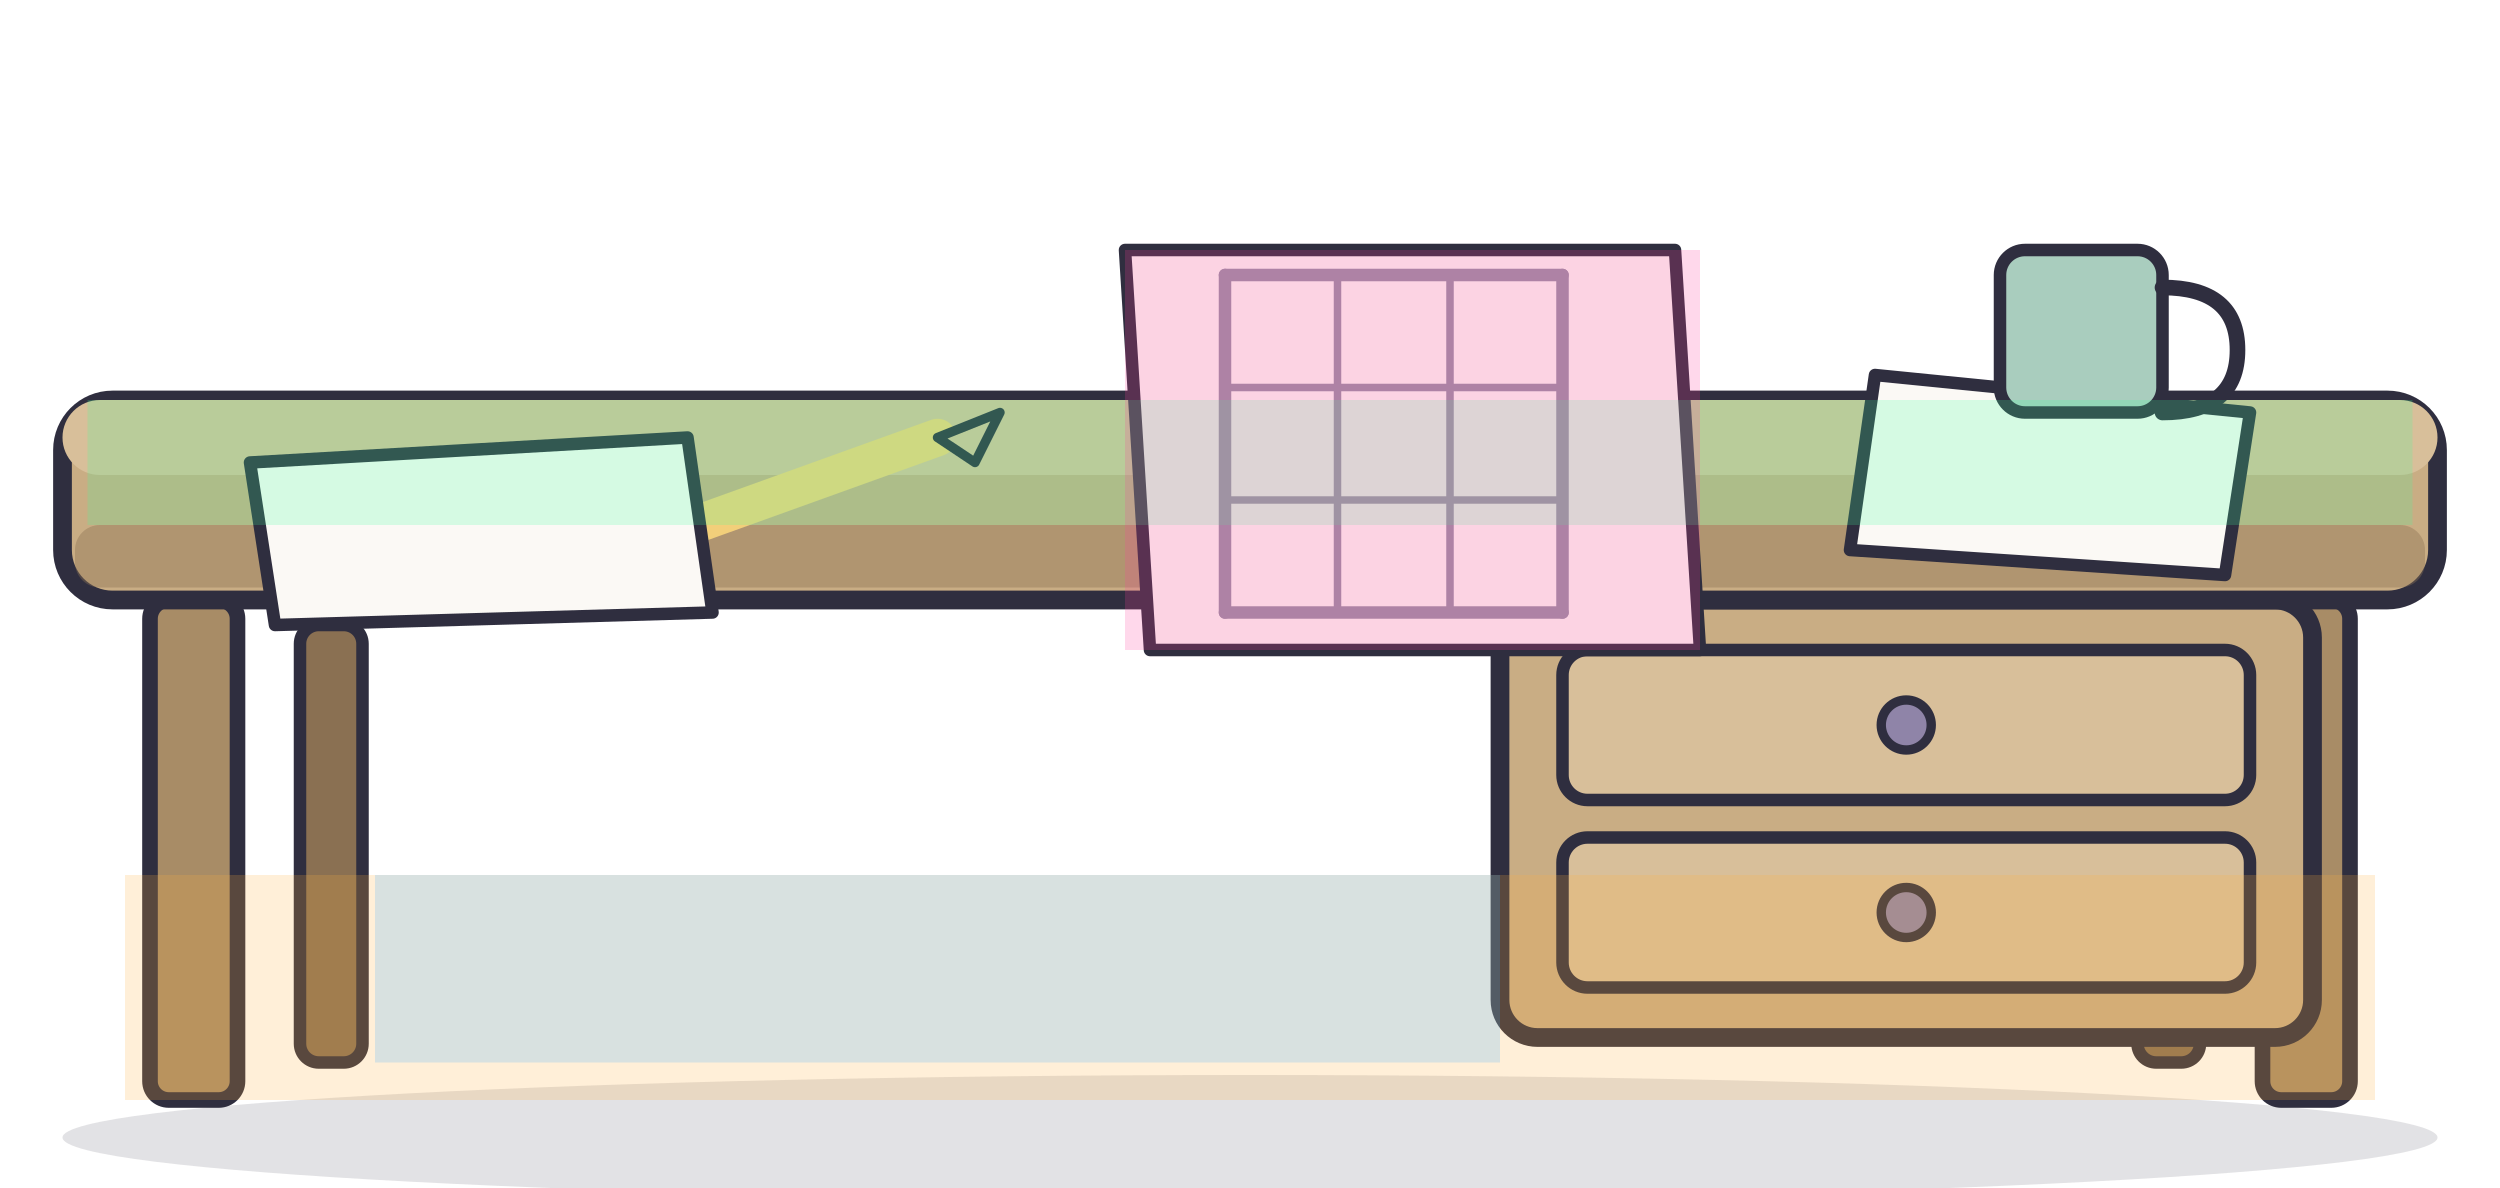
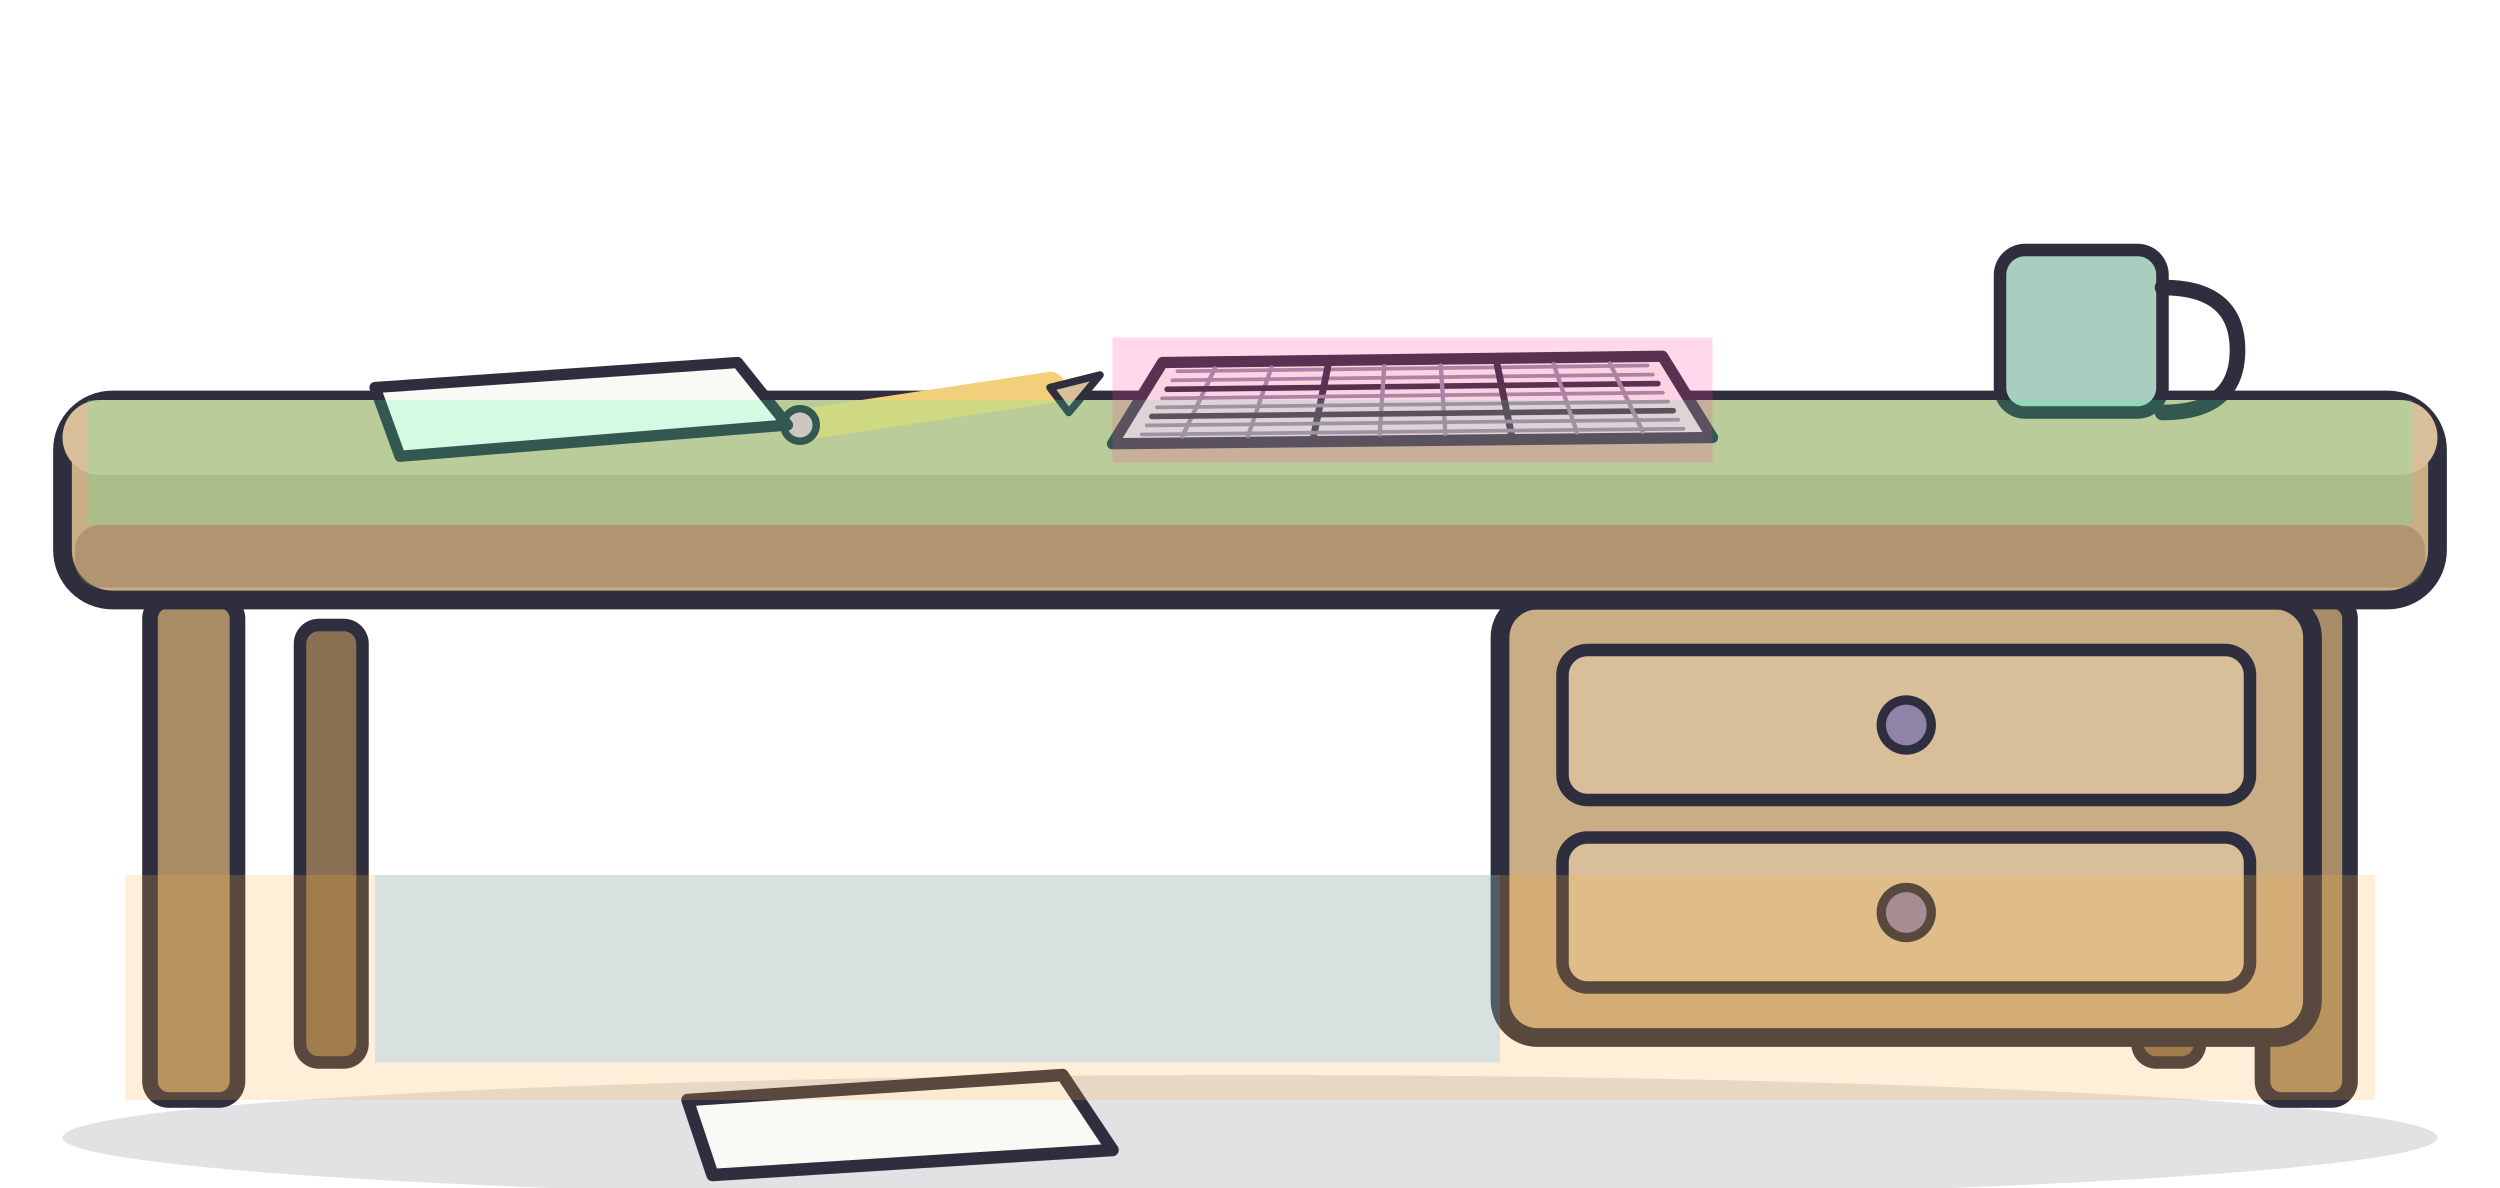
<svg xmlns="http://www.w3.org/2000/svg" viewBox="0 0 400 190" width="400" height="190">
  <g id="stín">
    <ellipse cx="200" cy="182" rx="190" ry="10" fill="#2F2E3F" stroke="none" opacity="0.14" />
  </g>
  <g id="nohy">
    <rect x="24" y="96" width="14" height="80" rx="3" fill="#A88C66" stroke="#2F2E3F" stroke-width="2.5" stroke-linejoin="round" stroke-linecap="round" />
    <rect x="362" y="96" width="14" height="80" rx="3" fill="#A88C66" stroke="#2F2E3F" stroke-width="2.5" stroke-linejoin="round" stroke-linecap="round" />
    <rect x="48" y="100" width="10" height="70" rx="3" fill="#8A7052" stroke="#2F2E3F" stroke-width="2" stroke-linejoin="round" stroke-linecap="round" />
    <rect x="342" y="100" width="10" height="70" rx="3" fill="#8A7052" stroke="#2F2E3F" stroke-width="2" stroke-linejoin="round" stroke-linecap="round" />
  </g>
  <g id="zásuvky">
    <rect x="240" y="96" width="130" height="70" rx="6" fill="#C9AD84" stroke="#2F2E3F" stroke-width="3" stroke-linejoin="round" stroke-linecap="round" />
    <rect x="250" y="104" width="110" height="24" rx="4" fill="#D8BF9A" stroke="#2F2E3F" stroke-width="2" stroke-linejoin="round" stroke-linecap="round" />
    <rect x="250" y="134" width="110" height="24" rx="4" fill="#D8BF9A" stroke="#2F2E3F" stroke-width="2" stroke-linejoin="round" stroke-linecap="round" />
    <circle cx="305" cy="116" r="4" fill="#8F84A8" stroke="#2F2E3F" stroke-width="1.5" stroke-linejoin="round" stroke-linecap="round" />
    <circle cx="305" cy="146" r="4" fill="#8F84A8" stroke="#2F2E3F" stroke-width="1.5" stroke-linejoin="round" stroke-linecap="round" />
  </g>
  <g id="deska">
    <rect x="10" y="64" width="380" height="32" rx="8" fill="#C9AD84" stroke="#2F2E3F" stroke-width="3" stroke-linejoin="round" stroke-linecap="round" />
    <rect x="10" y="64" width="380" height="12" rx="6" fill="#D8BF9A" stroke="none" />
    <rect x="12" y="84" width="376" height="10" rx="4" fill="#8A7052" stroke="none" opacity="0.4" />
  </g>
  <g id="papír">
-     <path d="M 180 40 L 268 40 L 272 104 L 184 104 Z" fill="#FBF9F5" stroke="#2F2E3F" stroke-width="2" stroke-linejoin="round" stroke-linecap="round" />
-     <path d="M 196 44 L 196 98" stroke="#9A94A8" stroke-width="2" stroke-linejoin="round" stroke-linecap="round" />
-     <path d="M 196 44 L 250 44" stroke="#9A94A8" stroke-width="2" stroke-linejoin="round" stroke-linecap="round" />
-     <path d="M 214 44 L 214 98" stroke="#9A94A8" stroke-width="1.2" stroke-linejoin="round" stroke-linecap="round" />
-     <path d="M 196 62 L 250 62" stroke="#9A94A8" stroke-width="1.2" stroke-linejoin="round" stroke-linecap="round" />
-     <path d="M 232 44 L 232 98" stroke="#9A94A8" stroke-width="1.2" stroke-linejoin="round" stroke-linecap="round" />
-     <path d="M 196 80 L 250 80" stroke="#9A94A8" stroke-width="1.2" stroke-linejoin="round" stroke-linecap="round" />
-     <path d="M 250 44 L 250 98" stroke="#9A94A8" stroke-width="2" stroke-linejoin="round" stroke-linecap="round" />
-     <path d="M 196 98 L 250 98" stroke="#9A94A8" stroke-width="2" stroke-linejoin="round" stroke-linecap="round" />
+     <path d="M 186 58 L 266 57 L 274 70 L 178 71 Z" fill="#FBF9F5" stroke="#2F2E3F" stroke-width="1.8" stroke-linejoin="round" stroke-linecap="round" />
+     <path d="M 194.39 58.93 L 189.16 69.85" stroke="#9A94A8" stroke-width="0.7" stroke-linejoin="round" stroke-linecap="round" />
+     <path d="M 188.38 59.4 L 263.62 58.48" stroke="#9A94A8" stroke-width="0.6" stroke-linejoin="round" stroke-linecap="round" />
+     <path d="M 203.42 58.82 L 199.69 69.74" stroke="#9A94A8" stroke-width="0.7" stroke-linejoin="round" stroke-linecap="round" />
+     <path d="M 187.56 60.85 L 264.44 59.93" stroke="#9A94A8" stroke-width="0.6" stroke-linejoin="round" stroke-linecap="round" />
+     <path d="M 212.45 58.71 L 210.21 69.63" stroke="#2F2E3F" stroke-width="1.1" stroke-linejoin="round" stroke-linecap="round" />
+     <path d="M 186.75 62.29 L 265.25 61.37" stroke="#2F2E3F" stroke-width="0.9" stroke-linejoin="round" stroke-linecap="round" />
+     <path d="M 221.48 58.6 L 220.74 69.52" stroke="#9A94A8" stroke-width="0.7" stroke-linejoin="round" stroke-linecap="round" />
+     <path d="M 185.93 63.74 L 266.07 62.82" stroke="#9A94A8" stroke-width="0.6" stroke-linejoin="round" stroke-linecap="round" />
+     <path d="M 230.52 58.48 L 231.26 69.4" stroke="#9A94A8" stroke-width="0.7" stroke-linejoin="round" stroke-linecap="round" />
+     <path d="M 185.11 65.18 L 266.89 64.26" stroke="#9A94A8" stroke-width="0.6" stroke-linejoin="round" stroke-linecap="round" />
+     <path d="M 239.55 58.37 L 241.79 69.29" stroke="#2F2E3F" stroke-width="1.1" stroke-linejoin="round" stroke-linecap="round" />
+     <path d="M 184.29 66.63 L 267.71 65.71" stroke="#2F2E3F" stroke-width="0.9" stroke-linejoin="round" stroke-linecap="round" />
+     <path d="M 248.58 58.26 L 252.31 69.18" stroke="#9A94A8" stroke-width="0.7" stroke-linejoin="round" stroke-linecap="round" />
+     <path d="M 183.48 68.07 L 268.52 67.15" stroke="#9A94A8" stroke-width="0.6" stroke-linejoin="round" stroke-linecap="round" />
+     <path d="M 257.61 58.15 L 262.84 69.07" stroke="#9A94A8" stroke-width="0.7" stroke-linejoin="round" stroke-linecap="round" />
+     <path d="M 182.66 69.52 L 269.34 68.6" stroke="#9A94A8" stroke-width="0.6" stroke-linejoin="round" stroke-linecap="round" />
  </g>
  <g id="tužka">
-     <path d="M 100 88 L 150 70" fill="none" stroke="#F2CF7A" stroke-width="6" stroke-linejoin="round" stroke-linecap="round" />
-     <path d="M 150 70 l 10 -4 l -4 8 Z" fill="#D8BF9A" stroke="#2F2E3F" stroke-width="1.5" stroke-linejoin="round" stroke-linecap="round" />
-     <circle cx="100" cy="88" r="3" fill="#F3B9C8" stroke="#2F2E3F" stroke-width="1.5" stroke-linejoin="round" stroke-linecap="round" />
+     <path d="M 128 68 L 168 62" fill="none" stroke="#F2CF7A" stroke-width="5" stroke-linejoin="round" stroke-linecap="round" />
+     <path d="M 168 62 l 8 -2 l -5 6 Z" fill="#D8BF9A" stroke="#2F2E3F" stroke-width="1.2" stroke-linejoin="round" stroke-linecap="round" />
+     <circle cx="128" cy="68" r="2.6" fill="#F3B9C8" stroke="#2F2E3F" stroke-width="1.2" stroke-linejoin="round" stroke-linecap="round" />
  </g>
  <g id="stav: rozházené papíry" data-state="hidden">
-     <path d="M 40 74 L 110 70 L 114 98 L 44 100 Z" fill="#FBF9F5" stroke="#2F2E3F" stroke-width="2" stroke-linejoin="round" stroke-linecap="round" />
-     <path d="M 300 60 L 360 66 L 356 92 L 296 88 Z" fill="#FBF9F5" stroke="#2F2E3F" stroke-width="2" stroke-linejoin="round" stroke-linecap="round" />
+     <path d="M 60 62 L 118 58 L 126 68 L 64 73 Z" fill="#FBF9F5" stroke="#2F2E3F" stroke-width="1.8" stroke-linejoin="round" stroke-linecap="round" />
+     <path d="M 110 176 L 170 172 L 178 184 L 114 188 Z" fill="#FBF9F5" stroke="#2F2E3F" stroke-width="2" stroke-linejoin="round" stroke-linecap="round" />
  </g>
  <g id="stav: hrnek" data-state="hidden">
    <rect x="320" y="40" width="26" height="26" rx="4" fill="#A9CDBE" stroke="#2F2E3F" stroke-width="2" stroke-linejoin="round" stroke-linecap="round" />
    <path d="M 346 46 q 12 0 12 10 q 0 10 -12 10" fill="none" stroke="#2F2E3F" stroke-width="2.5" stroke-linejoin="round" stroke-linecap="round" />
  </g>
  <rect id="@pata" x="20" y="140" width="360" height="36" fill="#FFB13D" opacity="0.2" />
  <rect id="@plošina" x="14" y="64" width="372" height="20" fill="#3DFF9A" opacity="0.2" />
  <rect id="@úkryt pod" x="60" y="140" width="180" height="30" fill="#3DA9FF" opacity="0.2" />
-   <rect id="@dotyk papír" x="180" y="40" width="92" height="64" fill="#FF3D9A" opacity="0.2" />
+   <rect id="@dotyk papír" x="178" y="54" width="96" height="20" fill="#FF3D9A" opacity="0.2" />
</svg>
